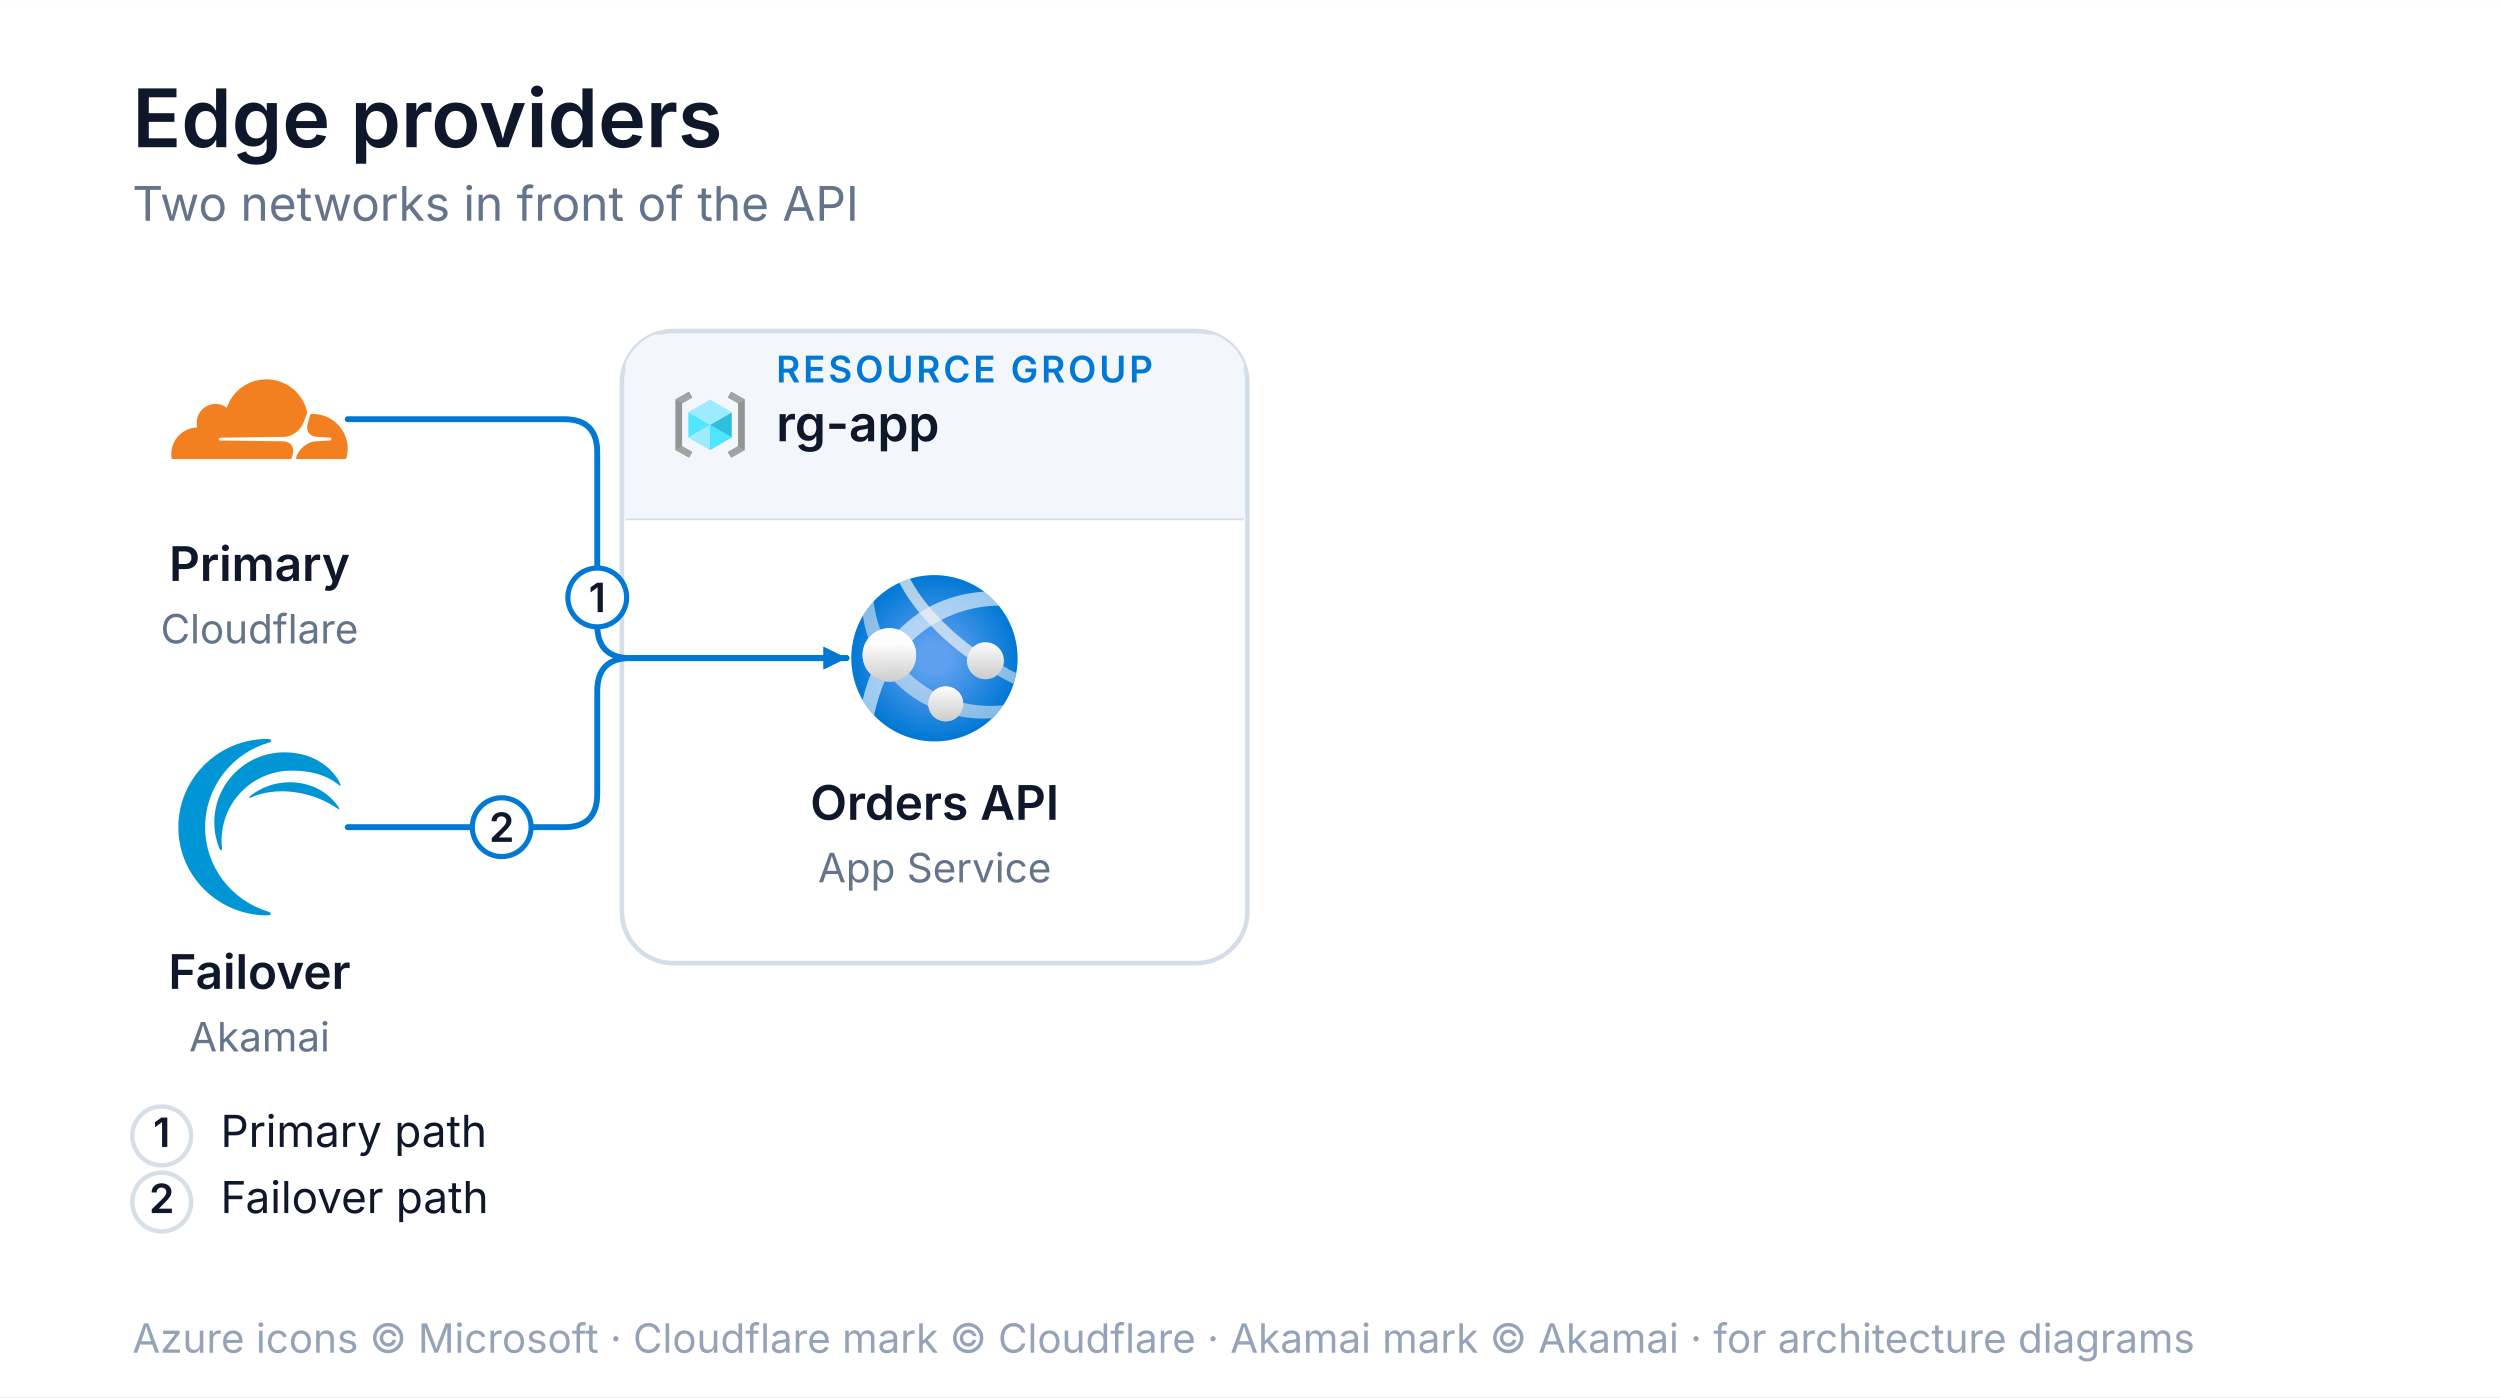
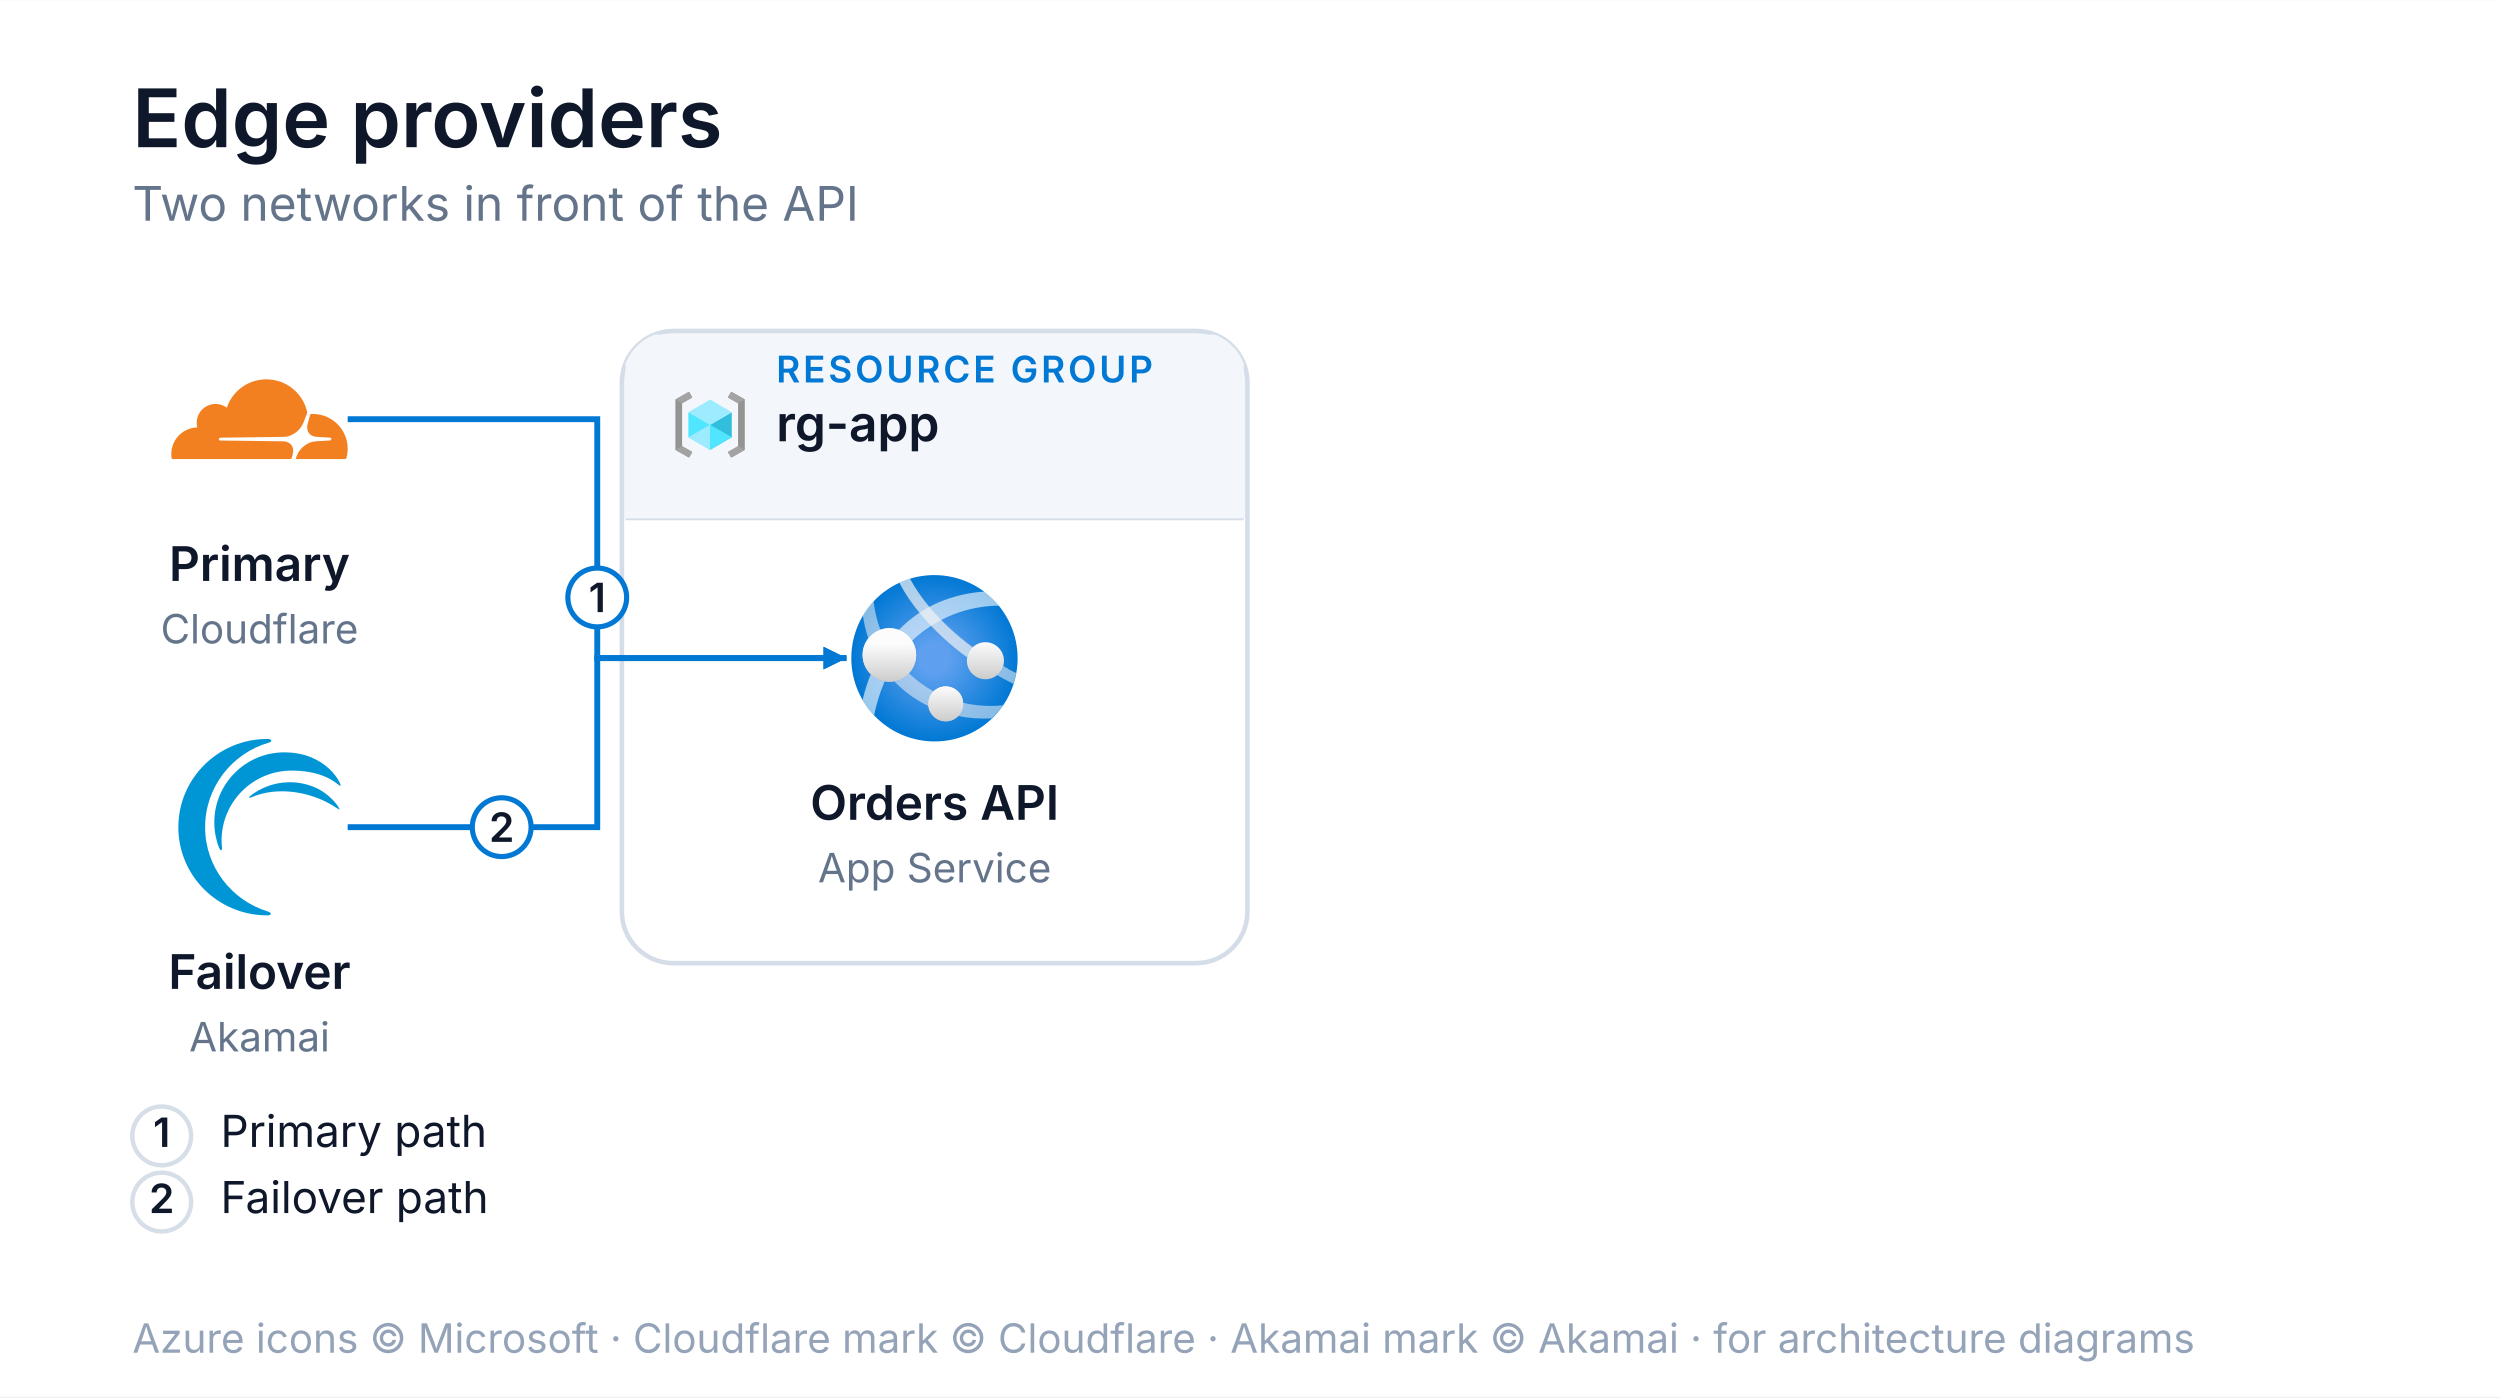
<svg xmlns="http://www.w3.org/2000/svg" width="680" height="380" viewBox="0 0 680.2 380.0" role="img" text-rendering="optimizeLegibility">
  <rect width="100%" height="100%" fill="#FFFFFF" />
  <defs>
    <marker id="arrow-0078D4" viewBox="0 0 10 10" refX="8.6" refY="5" markerWidth="8" markerHeight="8" orient="auto-start-reverse" markerUnits="userSpaceOnUse">
      <path d="M0.8 1.15 L8.6 5 L0.8 8.85 Z" fill="#0078D4" />
    </marker>
    <clipPath id="clip1">
      <rect x="169.2" y="90.0" width="170.2" height="172.0" rx="14" />
    </clipPath>
  </defs>
  <g clip-path="url(#clip1)">
    <rect x="169.2" y="90.0" width="170.2" height="172.0" fill="#FFFFFF" />
    <rect x="169.2" y="90.0" width="170.2" height="51.0" fill="#F3F7FB" />
  </g>
  <rect x="169.2" y="90.0" width="170.2" height="172.0" rx="14" ry="14" fill="none" stroke="#D5DEE8" stroke-width="1.25" />
  <line x1="170.2" y1="141.0" x2="338.4" y2="141.0" stroke="#D6DEE8" stroke-width="1" />
-   <path d="M 94.6 114.0 L 153.5 114.0 Q 162.5 114.0 162.5 123.0 L 162.5 170.0 Q 162.5 179.0 171.5 179.0 L 230.3 179.0" fill="none" stroke="#0078D4" stroke-width="1.6" stroke-linecap="round" stroke-linejoin="round" marker-end="url(#arrow-0078D4)" />
-   <path d="M 94.6 225.0 L 153.5 225.0 Q 162.5 225.0 162.5 216.0 L 162.5 188.0 Q 162.5 179.0 171.5 179.0 L 230.3 179.0" fill="none" stroke="#0078D4" stroke-width="1.6" stroke-linecap="round" stroke-linejoin="round" marker-end="url(#arrow-0078D4)" />
+   <path d="M 94.6 114.0 L 110.6 114.0 L 162.5 114.0 L 162.5 179.0 L 214.3 179.0 L 230.3 179.0" fill="none" stroke="#0078D4" stroke-width="1.6" stroke-linecap="butt" stroke-linejoin="miter" marker-end="url(#arrow-0078D4)" />
+   <path d="M 94.6 225.0 L 110.6 225.0 L 162.5 225.0 L 162.5 179.0 L 214.3 179.0 L 230.3 179.0" fill="none" stroke="#0078D4" stroke-width="1.6" stroke-linecap="butt" stroke-linejoin="miter" marker-end="url(#arrow-0078D4)" />
  <g clip-path="url(#clip1)">
    <rect x="170.2" y="91.0" width="168.2" height="50.0" fill="#F3F7FB" />
  </g>
  <svg x="183.2" y="105.5" width="20.0" height="20.0" viewBox="0 0 18 18" preserveAspectRatio="xMidYMid meet" overflow="visible">
    <g>
      <g>
        <path d="M.5,15.08a.16.16,0,0,0,.08.14l1.16.65L3.7,17a.17.17,0,0,0,.23-.06l.66-1.12a.16.16,0,0,0-.06-.21l-2.3-1.3a.17.17,0,0,1-.08-.14V3.85a.16.16,0,0,1,.08-.14l2.3-1.3a.16.16,0,0,0,.06-.21L3.93,1.08A.17.17,0,0,0,3.7,1L1.78,2.11l-1.2.67a.16.16,0,0,0-.08.14V15.08Z" fill="#949494" />
        <path d="M2.14,3.77l.06-.06,2.3-1.3a.14.14,0,0,0,.06-.21L3.9,1.08A.15.15,0,0,0,3.68,1L1.75,2.11.56,2.78s-.05,0-.06.06l.9.51Z" fill="#a3a3a3" />
        <path d="M4.5,15.59l-2.3-1.3a.22.22,0,0,1-.07-.09l-1.62,1,.05,0,1.15.65,2,1.11a.15.15,0,0,0,.22-.06l.66-1.12A.14.14,0,0,0,4.5,15.59Z" fill="#a3a3a3" />
      </g>
      <path d="M17.5,15.08a.16.16,0,0,1-.08.14l-1.16.65L14.3,17a.17.17,0,0,1-.23-.06l-.66-1.12a.16.16,0,0,1,.06-.21l2.3-1.3a.17.17,0,0,0,.08-.14V3.85a.16.16,0,0,0-.08-.14l-2.3-1.3a.16.16,0,0,1-.06-.21l.66-1.12A.17.17,0,0,1,14.3,1l1.92,1.09,1.2.67a.16.16,0,0,1,.08.14V15.08Z" fill="#949494" />
      <path d="M15.86,3.77l-.06-.06-2.3-1.3a.14.14,0,0,1-.06-.21l.66-1.12A.15.15,0,0,1,14.32,1l1.93,1.09,1.19.67s0,0,.06.06l-.9.51Z" fill="#a3a3a3" />
      <path d="M13.5,15.59l2.3-1.3a.22.22,0,0,0,.07-.09l1.62,1,0,0-1.15.65-2,1.11a.15.15,0,0,1-.22-.06l-.66-1.12A.14.14,0,0,1,13.5,15.59Z" fill="#a3a3a3" />
      <polygon points="14.31 5.93 14.31 12.07 8.99 15.16 8.99 9.01 14.31 5.93" fill="#32bedd" />
      <polygon points="14.31 5.93 9 9.02 3.68 5.93 9 2.84 14.31 5.93" fill="#9cebff" />
      <polygon points="8.99 9.02 8.99 15.16 3.68 12.07 3.68 5.93 8.99 9.02" fill="#50e6ff" />
      <polygon points="3.68 12.07 8.99 9.01 8.99 15.16 3.68 12.07" fill="#9cebff" />
      <polygon points="14.31 12.07 8.99 9.01 8.99 15.16 14.31 12.07" fill="#50e6ff" />
    </g>
  </svg>
  <text x="211.2" y="104.0" fill="#0078D4" font-family="&quot;Segoe UI&quot;, Inter, &quot;Helvetica Neue&quot;, Arial, sans-serif" font-size="10" font-weight="600" letter-spacing="0.08em">RESOURCE GROUP</text>
  <text x="211.2" y="120.0" fill="#0F172A" font-family="&quot;Segoe UI&quot;, Inter, &quot;Helvetica Neue&quot;, Arial, sans-serif" font-size="13.5" font-weight="600">rg-app</text>
  <svg x="46.6" y="90.0" width="48.0" height="48.0" viewBox="0 0 24 24" preserveAspectRatio="xMidYMid meet" overflow="visible">
    <path fill="#F38020" d="M16.509 16.845c.147-.507.091-.971-.155-1.315-.225-.316-.605-.499-1.062-.52l-8.659-.112a.156.156 0 0 1-.133-.071c-.028-.042-.035-.099-.021-.155.028-.084.112-.148.204-.156l8.736-.112c1.035-.049 2.16-.887 2.554-1.914l.499-1.301c.021-.056.029-.113.015-.168-.562-2.546-2.835-4.445-5.55-4.445-2.504 0-4.628 1.618-5.388 3.861-.493-.366-1.119-.562-1.794-.499-1.203.119-2.167 1.083-2.286 2.286-.028.31-.007.613.064.894C1.568 13.171 0 14.775 0 16.752c0 .175.014.351.035.527.014.083.084.147.169.147h15.981c.091 0 .176-.065.203-.155l.12-.427zm2.757-5.563c-.077 0-.161 0-.238.011-.057 0-.105.042-.127.098l-.338 1.174c-.147.507-.092.971.154 1.316.226.316.606.498 1.062.519l1.844.113c.056 0 .105.026.133.07.028.043.035.107.021.156-.028.084-.113.148-.204.155l-1.921.112c-1.041.049-2.158.887-2.553 1.914l-.141.358c-.028.071.021.142.099.142h6.598c.077 0 .147-.049.169-.126.112-.408.176-.837.176-1.28 0-2.603-2.125-4.727-4.734-4.727" />
  </svg>
  <text x="70.6" y="158.0" text-anchor="middle" fill="#0F172A" font-family="&quot;Segoe UI&quot;, Inter, &quot;Helvetica Neue&quot;, Arial, sans-serif" font-size="13" font-weight="600">Primary</text>
  <text x="70.6" y="175.0" text-anchor="middle" fill="#64748B" font-family="&quot;Segoe UI&quot;, Inter, &quot;Helvetica Neue&quot;, Arial, sans-serif" font-size="11">Cloudflare</text>
  <svg x="46.6" y="201.0" width="48.0" height="48.0" viewBox="0 0 24 24" preserveAspectRatio="xMidYMid meet" overflow="visible">
    <path fill="#0096D6" d="M13.055 0C6.384 0 .961 5.38.961 12.008.961 18.635 6.37 24 13.055 24c.617 0 .645-.357.086-.529-4.935-1.506-8.535-6.069-8.535-11.463 0-5.466 3.672-10.071 8.693-11.52C13.815.345 13.672 0 13.055 0Zm2.324 1.822c-5.265 0-9.525 4.261-9.525 9.525 0 1.219.229 2.382.644 3.443.172.459.445.458.402.014-.029-.316-.057-.645-.057-.975 0-5.265 4.261-9.525 9.525-9.525 4.978 0 6.47 2.224 6.656 2.08.201-.158-1.808-4.562-7.646-4.562zm.469 4.07c-1.862.059-3.651.717-5.104 1.855-.258.201-.157.328.144.199 2.467-1.076 5.581-1.105 8.637-.043 2.051.717 3.241 1.736 3.342 1.693.158-.072-1.192-2.223-3.645-3.141-1.113-.42-2.258-.6-3.375-.564z" />
  </svg>
  <text x="70.6" y="269.0" text-anchor="middle" fill="#0F172A" font-family="&quot;Segoe UI&quot;, Inter, &quot;Helvetica Neue&quot;, Arial, sans-serif" font-size="13" font-weight="600">Failover</text>
  <text x="70.6" y="286.0" text-anchor="middle" fill="#64748B" font-family="&quot;Segoe UI&quot;, Inter, &quot;Helvetica Neue&quot;, Arial, sans-serif" font-size="11">Akamai</text>
  <svg x="230.3" y="155.0" width="48.0" height="48.0" viewBox="0 0 18 18" preserveAspectRatio="xMidYMid meet" overflow="visible">
    <defs>
      <radialGradient id="n5e2cf8746-c9a8-4eee-86c2-4951983c6032" cx="13428.81" cy="3518.86" r="56.67" gradientTransform="translate(-2005.33 -518.83) scale(0.15)" gradientUnits="userSpaceOnUse">
        <stop offset="0.18" stop-color="#5ea0ef" />
        <stop offset="1" stop-color="#0078d4" />
      </radialGradient>
      <linearGradient id="n5bdd213dd-d313-473c-8ff4-0133fd3a9033" x1="4.4" y1="11.48" x2="4.37" y2="7.53" gradientUnits="userSpaceOnUse">
        <stop offset="0" stop-color="#ccc" />
        <stop offset="1" stop-color="#fcfcfc" />
      </linearGradient>
      <linearGradient id="n5afcc63c5-3649-4476-a742-bcb53a569f3c" x1="10.13" y1="15.45" x2="10.13" y2="11.9" gradientUnits="userSpaceOnUse">
        <stop offset="0" stop-color="#ccc" />
        <stop offset="1" stop-color="#fcfcfc" />
      </linearGradient>
      <linearGradient id="n5bd873f0b-9954-4aa5-a3df-9f4c64e8729d" x1="14.18" y1="11.15" x2="14.18" y2="7.38" gradientUnits="userSpaceOnUse">
        <stop offset="0" stop-color="#ccc" />
        <stop offset="1" stop-color="#fcfcfc" />
      </linearGradient>
    </defs>
    <path id="n5ee75dd06-1aca-4f76-9d11-d05a284020ad" d="M14.21,15.72A8.5,8.5,0,0,1,3.79,2.28l.09-.06a8.5,8.5,0,0,1,10.33,13.5" fill="url(#n5e2cf8746-c9a8-4eee-86c2-4951983c6032)" />
    <path d="M6.69,7.23A13,13,0,0,1,15.6,3.65a8.47,8.47,0,0,0-1.49-1.44,14.34,14.34,0,0,0-4.69,1.1A12.54,12.54,0,0,0,5.34,6.13,2.76,2.76,0,0,1,6.69,7.23Z" fill="#fff" opacity="0.6" />
    <path d="M2.48,10.65a17.86,17.86,0,0,0-.83,2.62,7.82,7.82,0,0,0,.62.92c.18.23.35.44.55.65A17.94,17.94,0,0,1,3.9,11.37,2.76,2.76,0,0,1,2.48,10.65Z" fill="#fff" opacity="0.6" />
    <path d="M3.46,6.11a12,12,0,0,1-.69-2.94,8.15,8.15,0,0,0-1.1,1.45A12.69,12.69,0,0,0,2.24,7,2.69,2.69,0,0,1,3.46,6.11Z" fill="#f2f2f2" opacity="0.55" />
    <circle cx="4.38" cy="8.68" r="2.73" fill="url(#n5bdd213dd-d313-473c-8ff4-0133fd3a9033)" />
    <path d="M8.36,13.67A1.77,1.77,0,0,1,8.9,12.4a11.88,11.88,0,0,1-2.53-1.86,2.74,2.74,0,0,1-1.49.83,13.1,13.1,0,0,0,1.45,1.28A12.12,12.12,0,0,0,8.38,13.9,1.79,1.79,0,0,1,8.36,13.67Z" fill="#f2f2f2" opacity="0.55" />
    <path d="M14.66,13.88a12,12,0,0,1-2.76-.32.41.41,0,0,1,0,.11,1.75,1.75,0,0,1-.51,1.24,13.69,13.69,0,0,0,3.42.24A8.21,8.21,0,0,0,16,13.81,11.5,11.5,0,0,1,14.66,13.88Z" fill="#f2f2f2" opacity="0.55" />
    <circle cx="10.13" cy="13.67" r="1.78" fill="url(#n5afcc63c5-3649-4476-a742-bcb53a569f3c)" />
    <path d="M12.32,8.93a1.83,1.83,0,0,1,.61-1A25.5,25.5,0,0,1,8.47,3.79a16.91,16.91,0,0,1-2-2.92,7.64,7.64,0,0,0-1.09.42A18.14,18.14,0,0,0,7.53,4.47,26.44,26.44,0,0,0,12.32,8.93Z" fill="#f2f2f2" opacity="0.7" />
    <circle cx="14.18" cy="9.27" r="1.89" fill="url(#n5bd873f0b-9954-4aa5-a3df-9f4c64e8729d)" />
    <path d="M17.35,10.54,17,10.37l0,0-.3-.16-.06,0L16.38,10l-.07,0L16,9.8a1.76,1.76,0,0,1-.64.92c.12.08.25.15.38.22l.08.05.35.19,0,0,.86.45h0a8.63,8.63,0,0,0,.29-1.11Z" fill="#f2f2f2" opacity="0.55" />
    <circle cx="4.38" cy="8.68" r="2.73" fill="url(#n5bdd213dd-d313-473c-8ff4-0133fd3a9033)" />
    <circle cx="10.13" cy="13.67" r="1.78" fill="url(#n5afcc63c5-3649-4476-a742-bcb53a569f3c)" />
  </svg>
  <text x="254.3" y="223.0" text-anchor="middle" fill="#0F172A" font-family="&quot;Segoe UI&quot;, Inter, &quot;Helvetica Neue&quot;, Arial, sans-serif" font-size="13" font-weight="600">Orders API</text>
  <text x="254.3" y="240.0" text-anchor="middle" fill="#64748B" font-family="&quot;Segoe UI&quot;, Inter, &quot;Helvetica Neue&quot;, Arial, sans-serif" font-size="11">App Service</text>
  <circle cx="162.5" cy="162.5" r="8.0" fill="#FFFFFF" stroke="#0078D4" stroke-width="1.4" />
  <text x="162.5" y="166.5" text-anchor="middle" fill="#0F172A" font-family="&quot;Segoe UI&quot;, Inter, &quot;Helvetica Neue&quot;, Arial, sans-serif" font-size="11" font-weight="600">1</text>
  <circle cx="136.5" cy="225.0" r="8.0" fill="#FFFFFF" stroke="#0078D4" stroke-width="1.4" />
  <text x="136.5" y="229.0" text-anchor="middle" fill="#0F172A" font-family="&quot;Segoe UI&quot;, Inter, &quot;Helvetica Neue&quot;, Arial, sans-serif" font-size="11" font-weight="600">2</text>
  <circle cx="44.0" cy="309.0" r="8" fill="#FFFFFF" stroke="#D6DEE8" stroke-width="1.2" />
  <text x="44.0" y="312.0" text-anchor="middle" fill="#0F172A" font-family="&quot;Segoe UI&quot;, Inter, &quot;Helvetica Neue&quot;, Arial, sans-serif" font-size="11" font-weight="600">1</text>
  <text x="60.0" y="312.0" fill="#0F172A" font-family="&quot;Segoe UI&quot;, Inter, &quot;Helvetica Neue&quot;, Arial, sans-serif" font-size="12">Primary path</text>
  <circle cx="44.0" cy="327.0" r="8" fill="#FFFFFF" stroke="#D6DEE8" stroke-width="1.2" />
  <text x="44.0" y="330.0" text-anchor="middle" fill="#0F172A" font-family="&quot;Segoe UI&quot;, Inter, &quot;Helvetica Neue&quot;, Arial, sans-serif" font-size="11" font-weight="600">2</text>
  <text x="60.0" y="330.0" fill="#0F172A" font-family="&quot;Segoe UI&quot;, Inter, &quot;Helvetica Neue&quot;, Arial, sans-serif" font-size="12">Failover path</text>
  <text x="36" y="40" fill="#0F172A" font-family="&quot;Segoe UI&quot;, Inter, &quot;Helvetica Neue&quot;, Arial, sans-serif" font-size="22" font-weight="600">Edge providers</text>
  <text x="36" y="60" fill="#64748B" font-family="&quot;Segoe UI&quot;, Inter, &quot;Helvetica Neue&quot;, Arial, sans-serif" font-size="13">Two networks in front of the API</text>
  <text x="36" y="368.0" fill="#94A3B8" font-family="&quot;Segoe UI&quot;, Inter, &quot;Helvetica Neue&quot;, Arial, sans-serif" font-size="11">Azure icons © Microsoft · Cloudflare mark © Cloudflare · Akamai mark © Akamai · for architecture diagrams</text>
</svg>
